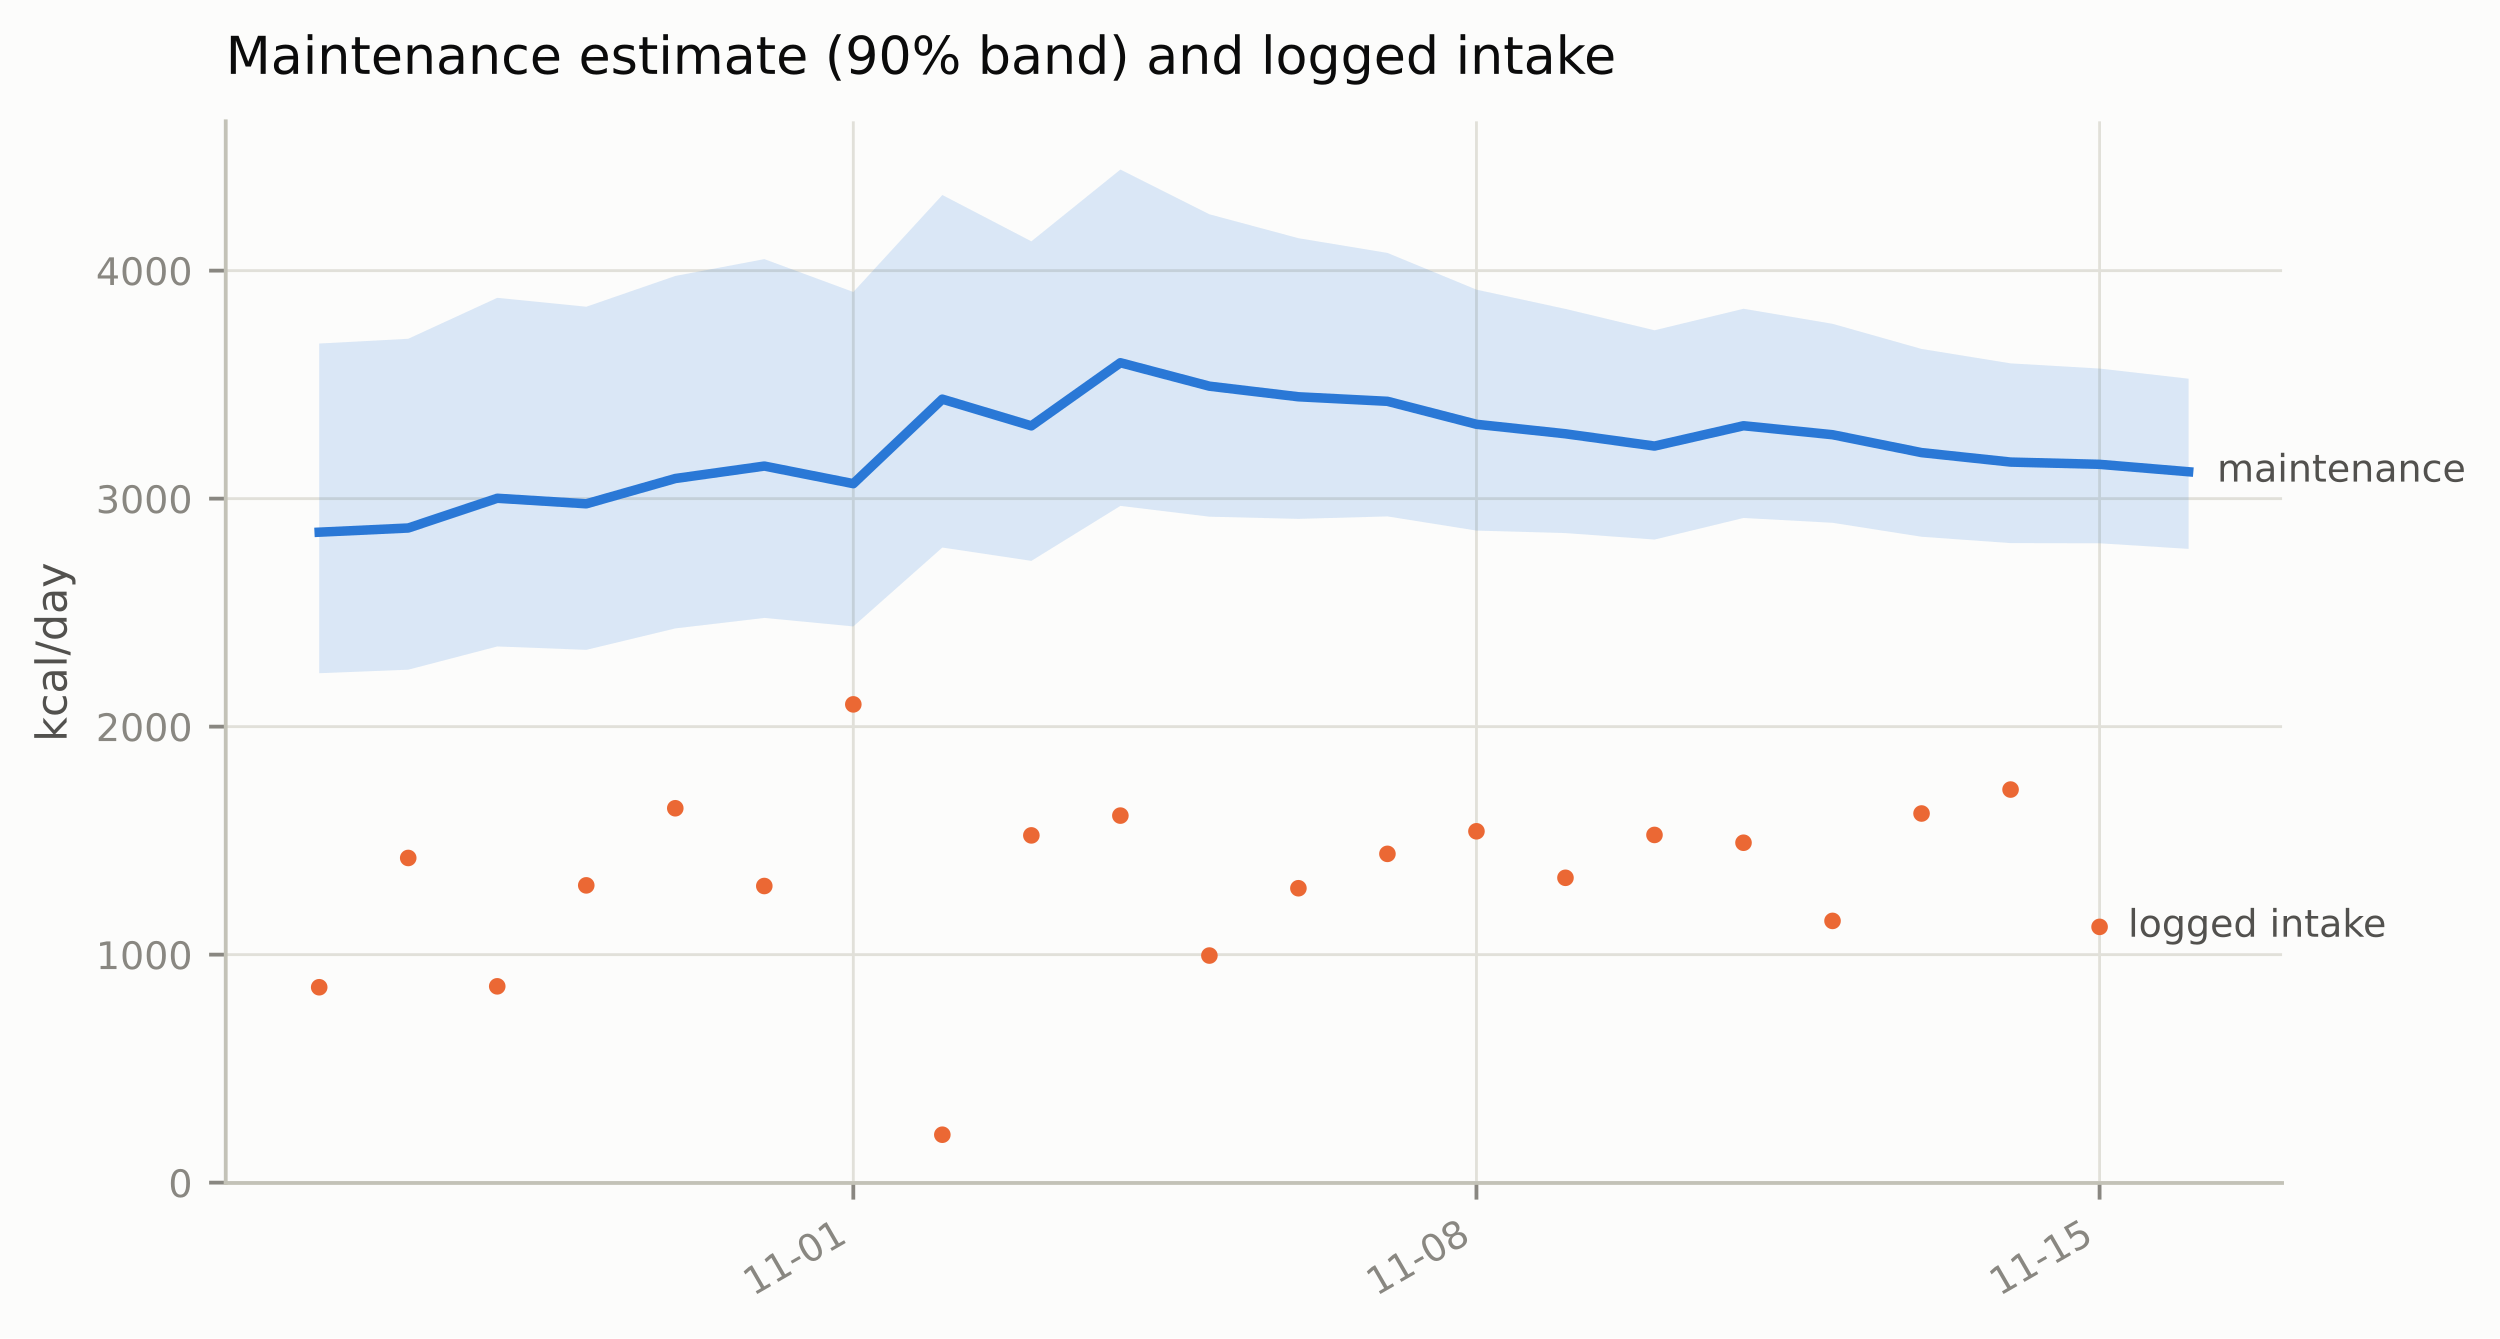
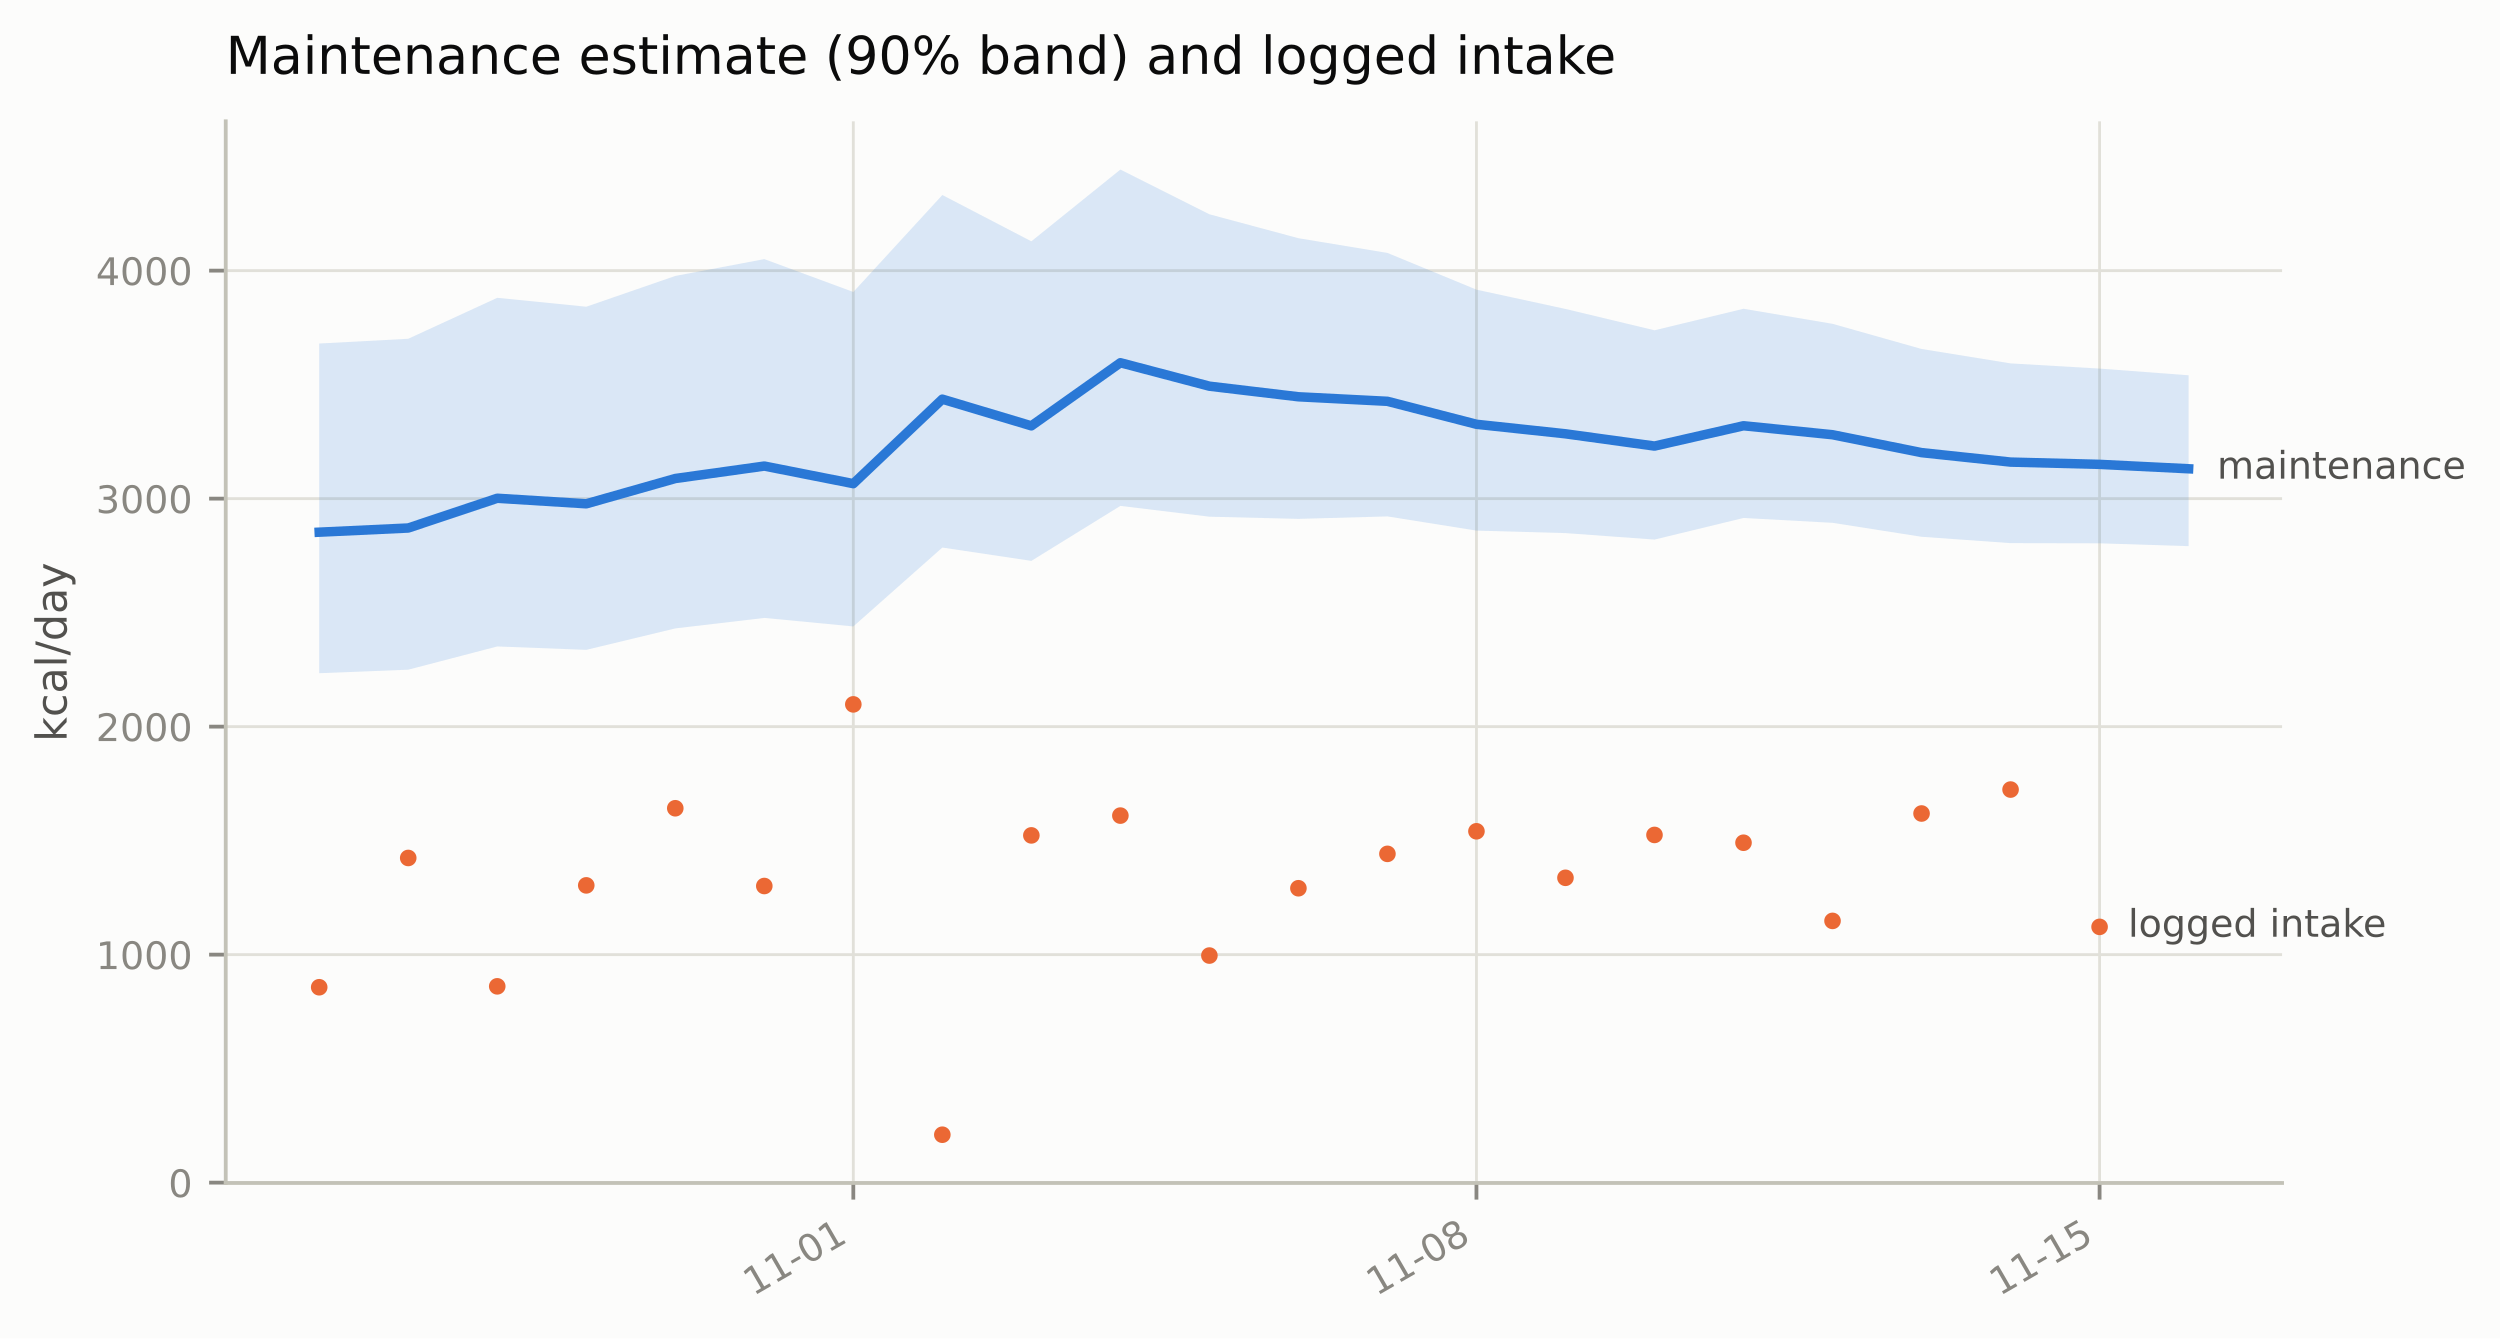
<svg xmlns="http://www.w3.org/2000/svg" xmlns:xlink="http://www.w3.org/1999/xlink" width="526.737pt" height="282pt" viewBox="0 0 526.737 282" version="1.1">
  <defs>
    <style type="text/css">*{stroke-linejoin: round; stroke-linecap: butt}</style>
  </defs>
  <g id="figure_1">
    <g id="patch_1">
      <path d="M 0 282  L 526.737 282  L 526.737 0  L 0 0  z " style="fill: #fcfcfb" />
    </g>
    <g id="axes_1">
      <g id="patch_2">
        <path d="M 47.561 249.248  L 480.821 249.248  L 480.821 25.558  L 47.561 25.558  z " style="fill: #fcfcfb" />
      </g>
      <g id="matplotlib.axis_1">
        <g id="xtick_1">
          <g id="line2d_1">
-             <path d="M 179.789 249.248  L 179.789 25.558  " clip-path="url(#p32739d5195)" style="fill: none; stroke: #e1e0d9; stroke-width: 0.6; stroke-linecap: square" />
+             <path d="M 179.789 249.248  L 179.789 25.558  " clip-path="url(#p31ea6b05c5)" style="fill: none; stroke: #e1e0d9; stroke-width: 0.6; stroke-linecap: square" />
          </g>
          <g id="line2d_2">
            <defs>
-               <path id="m37662b1b2d" d="M 0 0  L 0 3.5  " style="stroke: #898781; stroke-width: 0.8" />
+               <path id="m0b58d1976d" d="M 0 0  L 0 3.5  " style="stroke: #898781; stroke-width: 0.8" />
            </defs>
            <g>
-               <use xlink:href="#m37662b1b2d" x="179.789" y="249.248" style="fill: #898781; stroke: #898781; stroke-width: 0.8" />
+               <use xlink:href="#m0b58d1976d" x="179.789" y="249.248" style="fill: #898781; stroke: #898781; stroke-width: 0.8" />
            </g>
          </g>
          <g id="text_1">
            <g style="fill: #898781" transform="translate(158.6967 273.1351) rotate(-30) scale(0.08 -0.08)">
              <defs>
                <path id="DejaVuSans-14" d="M 794 531  L 1825 531  L 1825 4091  L 703 3866  L 703 4441  L 1819 4666  L 2450 4666  L 2450 531  L 3481 531  L 3481 0  L 794 0  L 794 531  z " transform="scale(0.015625)" />
                <path id="DejaVuSans-10" d="M 313 2009  L 1997 2009  L 1997 1497  L 313 1497  L 313 2009  z " transform="scale(0.015625)" />
                <path id="DejaVuSans-13" d="M 2034 4250  Q 1547 4250 1301 3770  Q 1056 3291 1056 2328  Q 1056 1369 1301 889  Q 1547 409 2034 409  Q 2525 409 2770 889  Q 3016 1369 3016 2328  Q 3016 3291 2770 3770  Q 2525 4250 2034 4250  z M 2034 4750  Q 2819 4750 3233 4129  Q 3647 3509 3647 2328  Q 3647 1150 3233 529  Q 2819 -91 2034 -91  Q 1250 -91 836 529  Q 422 1150 422 2328  Q 422 3509 836 4129  Q 1250 4750 2034 4750  z " transform="scale(0.015625)" />
              </defs>
              <use xlink:href="#DejaVuSans-14" />
              <use xlink:href="#DejaVuSans-14" transform="translate(63.625 0)" />
              <use xlink:href="#DejaVuSans-10" transform="translate(127.25 0)" />
              <use xlink:href="#DejaVuSans-13" transform="translate(163.3281 0)" />
              <use xlink:href="#DejaVuSans-14" transform="translate(226.9531 0)" />
            </g>
          </g>
        </g>
        <g id="xtick_2">
          <g id="line2d_3">
-             <path d="M 311.08 249.248  L 311.08 25.558  " clip-path="url(#p32739d5195)" style="fill: none; stroke: #e1e0d9; stroke-width: 0.6; stroke-linecap: square" />
+             <path d="M 311.08 249.248  L 311.08 25.558  " clip-path="url(#p31ea6b05c5)" style="fill: none; stroke: #e1e0d9; stroke-width: 0.6; stroke-linecap: square" />
          </g>
          <g id="line2d_4">
            <g>
-               <use xlink:href="#m37662b1b2d" x="311.08" y="249.248" style="fill: #898781; stroke: #898781; stroke-width: 0.8" />
+               <use xlink:href="#m0b58d1976d" x="311.08" y="249.248" style="fill: #898781; stroke: #898781; stroke-width: 0.8" />
            </g>
          </g>
          <g id="text_2">
            <g style="fill: #898781" transform="translate(289.9877 273.1351) rotate(-30) scale(0.08 -0.08)">
              <defs>
                <path id="DejaVuSans-1b" d="M 2034 2216  Q 1584 2216 1326 1975  Q 1069 1734 1069 1313  Q 1069 891 1326 650  Q 1584 409 2034 409  Q 2484 409 2743 651  Q 3003 894 3003 1313  Q 3003 1734 2745 1975  Q 2488 2216 2034 2216  z M 1403 2484  Q 997 2584 770 2862  Q 544 3141 544 3541  Q 544 4100 942 4425  Q 1341 4750 2034 4750  Q 2731 4750 3128 4425  Q 3525 4100 3525 3541  Q 3525 3141 3298 2862  Q 3072 2584 2669 2484  Q 3125 2378 3379 2068  Q 3634 1759 3634 1313  Q 3634 634 3220 271  Q 2806 -91 2034 -91  Q 1263 -91 848 271  Q 434 634 434 1313  Q 434 1759 690 2068  Q 947 2378 1403 2484  z M 1172 3481  Q 1172 3119 1398 2916  Q 1625 2713 2034 2713  Q 2441 2713 2670 2916  Q 2900 3119 2900 3481  Q 2900 3844 2670 4047  Q 2441 4250 2034 4250  Q 1625 4250 1398 4047  Q 1172 3844 1172 3481  z " transform="scale(0.015625)" />
              </defs>
              <use xlink:href="#DejaVuSans-14" />
              <use xlink:href="#DejaVuSans-14" transform="translate(63.625 0)" />
              <use xlink:href="#DejaVuSans-10" transform="translate(127.25 0)" />
              <use xlink:href="#DejaVuSans-13" transform="translate(163.3281 0)" />
              <use xlink:href="#DejaVuSans-1b" transform="translate(226.9531 0)" />
            </g>
          </g>
        </g>
        <g id="xtick_3">
          <g id="line2d_5">
-             <path d="M 442.371 249.248  L 442.371 25.558  " clip-path="url(#p32739d5195)" style="fill: none; stroke: #e1e0d9; stroke-width: 0.6; stroke-linecap: square" />
+             <path d="M 442.371 249.248  L 442.371 25.558  " clip-path="url(#p31ea6b05c5)" style="fill: none; stroke: #e1e0d9; stroke-width: 0.6; stroke-linecap: square" />
          </g>
          <g id="line2d_6">
            <g>
-               <use xlink:href="#m37662b1b2d" x="442.371" y="249.248" style="fill: #898781; stroke: #898781; stroke-width: 0.8" />
+               <use xlink:href="#m0b58d1976d" x="442.371" y="249.248" style="fill: #898781; stroke: #898781; stroke-width: 0.8" />
            </g>
          </g>
          <g id="text_3">
            <g style="fill: #898781" transform="translate(421.2786 273.1351) rotate(-30) scale(0.08 -0.08)">
              <defs>
                <path id="DejaVuSans-18" d="M 691 4666  L 3169 4666  L 3169 4134  L 1269 4134  L 1269 2991  Q 1406 3038 1543 3061  Q 1681 3084 1819 3084  Q 2600 3084 3056 2656  Q 3513 2228 3513 1497  Q 3513 744 3044 326  Q 2575 -91 1722 -91  Q 1428 -91 1123 -41  Q 819 9 494 109  L 494 744  Q 775 591 1075 516  Q 1375 441 1709 441  Q 2250 441 2565 725  Q 2881 1009 2881 1497  Q 2881 1984 2565 2268  Q 2250 2553 1709 2553  Q 1456 2553 1204 2497  Q 953 2441 691 2322  L 691 4666  z " transform="scale(0.015625)" />
              </defs>
              <use xlink:href="#DejaVuSans-14" />
              <use xlink:href="#DejaVuSans-14" transform="translate(63.625 0)" />
              <use xlink:href="#DejaVuSans-10" transform="translate(127.25 0)" />
              <use xlink:href="#DejaVuSans-14" transform="translate(163.3281 0)" />
              <use xlink:href="#DejaVuSans-18" transform="translate(226.9531 0)" />
            </g>
          </g>
        </g>
      </g>
      <g id="matplotlib.axis_2">
        <g id="ytick_1">
          <g id="line2d_7">
-             <path d="M 47.561 249.179  L 480.821 249.179  " clip-path="url(#p32739d5195)" style="fill: none; stroke: #e1e0d9; stroke-width: 0.6; stroke-linecap: square" />
+             <path d="M 47.561 249.179  L 480.821 249.179  " clip-path="url(#p31ea6b05c5)" style="fill: none; stroke: #e1e0d9; stroke-width: 0.6; stroke-linecap: square" />
          </g>
          <g id="line2d_8">
            <defs>
-               <path id="mce6a5a549c" d="M 0 0  L -3.5 0  " style="stroke: #898781; stroke-width: 0.8" />
+               <path id="m6c1b694747" d="M 0 0  L -3.5 0  " style="stroke: #898781; stroke-width: 0.8" />
            </defs>
            <g>
-               <use xlink:href="#mce6a5a549c" x="47.561" y="249.179" style="fill: #898781; stroke: #898781; stroke-width: 0.8" />
+               <use xlink:href="#m6c1b694747" x="47.561" y="249.179" style="fill: #898781; stroke: #898781; stroke-width: 0.8" />
            </g>
          </g>
          <g id="text_4">
-             <g style="fill: #898781" transform="translate(35.4707 252.2177) scale(0.08 -0.08)">
+             <g style="fill: #898781" transform="translate(35.4707 252.2176) scale(0.08 -0.08)">
              <use xlink:href="#DejaVuSans-13" />
            </g>
          </g>
        </g>
        <g id="ytick_2">
          <g id="line2d_9">
-             <path d="M 47.561 201.138  L 480.821 201.138  " clip-path="url(#p32739d5195)" style="fill: none; stroke: #e1e0d9; stroke-width: 0.6; stroke-linecap: square" />
+             <path d="M 47.561 201.138  L 480.821 201.138  " clip-path="url(#p31ea6b05c5)" style="fill: none; stroke: #e1e0d9; stroke-width: 0.6; stroke-linecap: square" />
          </g>
          <g id="line2d_10">
            <g>
-               <use xlink:href="#mce6a5a549c" x="47.561" y="201.138" style="fill: #898781; stroke: #898781; stroke-width: 0.8" />
+               <use xlink:href="#m6c1b694747" x="47.561" y="201.138" style="fill: #898781; stroke: #898781; stroke-width: 0.8" />
            </g>
          </g>
          <g id="text_5">
-             <g style="fill: #898781" transform="translate(20.2007 204.177) scale(0.08 -0.08)">
+             <g style="fill: #898781" transform="translate(20.2007 204.1773) scale(0.08 -0.08)">
              <use xlink:href="#DejaVuSans-14" />
              <use xlink:href="#DejaVuSans-13" transform="translate(63.625 0)" />
              <use xlink:href="#DejaVuSans-13" transform="translate(127.25 0)" />
              <use xlink:href="#DejaVuSans-13" transform="translate(190.875 0)" />
            </g>
          </g>
        </g>
        <g id="ytick_3">
          <g id="line2d_11">
-             <path d="M 47.561 153.097  L 480.821 153.097  " clip-path="url(#p32739d5195)" style="fill: none; stroke: #e1e0d9; stroke-width: 0.6; stroke-linecap: square" />
+             <path d="M 47.561 153.098  L 480.821 153.098  " clip-path="url(#p31ea6b05c5)" style="fill: none; stroke: #e1e0d9; stroke-width: 0.6; stroke-linecap: square" />
          </g>
          <g id="line2d_12">
            <g>
-               <use xlink:href="#mce6a5a549c" x="47.561" y="153.097" style="fill: #898781; stroke: #898781; stroke-width: 0.8" />
+               <use xlink:href="#m6c1b694747" x="47.561" y="153.098" style="fill: #898781; stroke: #898781; stroke-width: 0.8" />
            </g>
          </g>
          <g id="text_6">
-             <g style="fill: #898781" transform="translate(20.2007 156.1363) scale(0.08 -0.08)">
+             <g style="fill: #898781" transform="translate(20.2007 156.1369) scale(0.08 -0.08)">
              <defs>
                <path id="DejaVuSans-15" d="M 1228 531  L 3431 531  L 3431 0  L 469 0  L 469 531  Q 828 903 1448 1529  Q 2069 2156 2228 2338  Q 2531 2678 2651 2914  Q 2772 3150 2772 3378  Q 2772 3750 2511 3984  Q 2250 4219 1831 4219  Q 1534 4219 1204 4116  Q 875 4013 500 3803  L 500 4441  Q 881 4594 1212 4672  Q 1544 4750 1819 4750  Q 2544 4750 2975 4387  Q 3406 4025 3406 3419  Q 3406 3131 3298 2873  Q 3191 2616 2906 2266  Q 2828 2175 2409 1742  Q 1991 1309 1228 531  z " transform="scale(0.015625)" />
              </defs>
              <use xlink:href="#DejaVuSans-15" />
              <use xlink:href="#DejaVuSans-13" transform="translate(63.625 0)" />
              <use xlink:href="#DejaVuSans-13" transform="translate(127.25 0)" />
              <use xlink:href="#DejaVuSans-13" transform="translate(190.875 0)" />
            </g>
          </g>
        </g>
        <g id="ytick_4">
          <g id="line2d_13">
-             <path d="M 47.561 105.057  L 480.821 105.057  " clip-path="url(#p32739d5195)" style="fill: none; stroke: #e1e0d9; stroke-width: 0.6; stroke-linecap: square" />
+             <path d="M 47.561 105.058  L 480.821 105.058  " clip-path="url(#p31ea6b05c5)" style="fill: none; stroke: #e1e0d9; stroke-width: 0.6; stroke-linecap: square" />
          </g>
          <g id="line2d_14">
            <g>
-               <use xlink:href="#mce6a5a549c" x="47.561" y="105.057" style="fill: #898781; stroke: #898781; stroke-width: 0.8" />
+               <use xlink:href="#m6c1b694747" x="47.561" y="105.058" style="fill: #898781; stroke: #898781; stroke-width: 0.8" />
            </g>
          </g>
          <g id="text_7">
-             <g style="fill: #898781" transform="translate(20.2007 108.0956) scale(0.08 -0.08)">
+             <g style="fill: #898781" transform="translate(20.2007 108.0966) scale(0.08 -0.08)">
              <defs>
                <path id="DejaVuSans-16" d="M 2597 2516  Q 3050 2419 3304 2112  Q 3559 1806 3559 1356  Q 3559 666 3084 287  Q 2609 -91 1734 -91  Q 1441 -91 1130 -33  Q 819 25 488 141  L 488 750  Q 750 597 1062 519  Q 1375 441 1716 441  Q 2309 441 2620 675  Q 2931 909 2931 1356  Q 2931 1769 2642 2001  Q 2353 2234 1838 2234  L 1294 2234  L 1294 2753  L 1863 2753  Q 2328 2753 2575 2939  Q 2822 3125 2822 3475  Q 2822 3834 2567 4026  Q 2313 4219 1838 4219  Q 1578 4219 1281 4162  Q 984 4106 628 3988  L 628 4550  Q 988 4650 1302 4700  Q 1616 4750 1894 4750  Q 2613 4750 3031 4423  Q 3450 4097 3450 3541  Q 3450 3153 3228 2886  Q 3006 2619 2597 2516  z " transform="scale(0.015625)" />
              </defs>
              <use xlink:href="#DejaVuSans-16" />
              <use xlink:href="#DejaVuSans-13" transform="translate(63.625 0)" />
              <use xlink:href="#DejaVuSans-13" transform="translate(127.25 0)" />
              <use xlink:href="#DejaVuSans-13" transform="translate(190.875 0)" />
            </g>
          </g>
        </g>
        <g id="ytick_5">
          <g id="line2d_15">
-             <path d="M 47.561 57.016  L 480.821 57.016  " clip-path="url(#p32739d5195)" style="fill: none; stroke: #e1e0d9; stroke-width: 0.6; stroke-linecap: square" />
+             <path d="M 47.561 57.017  L 480.821 57.017  " clip-path="url(#p31ea6b05c5)" style="fill: none; stroke: #e1e0d9; stroke-width: 0.6; stroke-linecap: square" />
          </g>
          <g id="line2d_16">
            <g>
-               <use xlink:href="#mce6a5a549c" x="47.561" y="57.016" style="fill: #898781; stroke: #898781; stroke-width: 0.8" />
+               <use xlink:href="#m6c1b694747" x="47.561" y="57.017" style="fill: #898781; stroke: #898781; stroke-width: 0.8" />
            </g>
          </g>
          <g id="text_8">
-             <g style="fill: #898781" transform="translate(20.2007 60.05495) scale(0.08 -0.08)">
+             <g style="fill: #898781" transform="translate(20.2007 60.05626) scale(0.08 -0.08)">
              <defs>
                <path id="DejaVuSans-17" d="M 2419 4116  L 825 1625  L 2419 1625  L 2419 4116  z M 2253 4666  L 3047 4666  L 3047 1625  L 3713 1625  L 3713 1100  L 3047 1100  L 3047 0  L 2419 0  L 2419 1100  L 313 1100  L 313 1709  L 2253 4666  z " transform="scale(0.015625)" />
              </defs>
              <use xlink:href="#DejaVuSans-17" />
              <use xlink:href="#DejaVuSans-13" transform="translate(63.625 0)" />
              <use xlink:href="#DejaVuSans-13" transform="translate(127.25 0)" />
              <use xlink:href="#DejaVuSans-13" transform="translate(190.875 0)" />
            </g>
          </g>
        </g>
        <g id="text_9">
          <g style="fill: #52514e" transform="translate(14.03859 156.285) rotate(-90) scale(0.09 -0.09)">
            <defs>
              <path id="DejaVuSans-4e" d="M 581 4863  L 1159 4863  L 1159 1991  L 2875 3500  L 3609 3500  L 1753 1863  L 3688 0  L 2938 0  L 1159 1709  L 1159 0  L 581 0  L 581 4863  z " transform="scale(0.015625)" />
              <path id="DejaVuSans-46" d="M 3122 3366  L 3122 2828  Q 2878 2963 2633 3030  Q 2388 3097 2138 3097  Q 1578 3097 1268 2742  Q 959 2388 959 1747  Q 959 1106 1268 751  Q 1578 397 2138 397  Q 2388 397 2633 464  Q 2878 531 3122 666  L 3122 134  Q 2881 22 2623 -34  Q 2366 -91 2075 -91  Q 1284 -91 818 406  Q 353 903 353 1747  Q 353 2603 823 3093  Q 1294 3584 2113 3584  Q 2378 3584 2631 3529  Q 2884 3475 3122 3366  z " transform="scale(0.015625)" />
              <path id="DejaVuSans-44" d="M 2194 1759  Q 1497 1759 1228 1600  Q 959 1441 959 1056  Q 959 750 1161 570  Q 1363 391 1709 391  Q 2188 391 2477 730  Q 2766 1069 2766 1631  L 2766 1759  L 2194 1759  z M 3341 1997  L 3341 0  L 2766 0  L 2766 531  Q 2569 213 2275 61  Q 1981 -91 1556 -91  Q 1019 -91 701 211  Q 384 513 384 1019  Q 384 1609 779 1909  Q 1175 2209 1959 2209  L 2766 2209  L 2766 2266  Q 2766 2663 2505 2880  Q 2244 3097 1772 3097  Q 1472 3097 1187 3025  Q 903 2953 641 2809  L 641 3341  Q 956 3463 1253 3523  Q 1550 3584 1831 3584  Q 2591 3584 2966 3190  Q 3341 2797 3341 1997  z " transform="scale(0.015625)" />
              <path id="DejaVuSans-4f" d="M 603 4863  L 1178 4863  L 1178 0  L 603 0  L 603 4863  z " transform="scale(0.015625)" />
              <path id="DejaVuSans-12" d="M 1625 4666  L 2156 4666  L 531 -594  L 0 -594  L 1625 4666  z " transform="scale(0.015625)" />
              <path id="DejaVuSans-47" d="M 2906 2969  L 2906 4863  L 3481 4863  L 3481 0  L 2906 0  L 2906 525  Q 2725 213 2448 61  Q 2172 -91 1784 -91  Q 1150 -91 751 415  Q 353 922 353 1747  Q 353 2572 751 3078  Q 1150 3584 1784 3584  Q 2172 3584 2448 3432  Q 2725 3281 2906 2969  z M 947 1747  Q 947 1113 1208 752  Q 1469 391 1925 391  Q 2381 391 2643 752  Q 2906 1113 2906 1747  Q 2906 2381 2643 2742  Q 2381 3103 1925 3103  Q 1469 3103 1208 2742  Q 947 2381 947 1747  z " transform="scale(0.015625)" />
              <path id="DejaVuSans-5c" d="M 2059 -325  Q 1816 -950 1584 -1140  Q 1353 -1331 966 -1331  L 506 -1331  L 506 -850  L 844 -850  Q 1081 -850 1212 -737  Q 1344 -625 1503 -206  L 1606 56  L 191 3500  L 800 3500  L 1894 763  L 2988 3500  L 3597 3500  L 2059 -325  z " transform="scale(0.015625)" />
            </defs>
            <use xlink:href="#DejaVuSans-4e" />
            <use xlink:href="#DejaVuSans-46" transform="translate(57.90625 0)" />
            <use xlink:href="#DejaVuSans-44" transform="translate(112.8906 0)" />
            <use xlink:href="#DejaVuSans-4f" transform="translate(174.1719 0)" />
            <use xlink:href="#DejaVuSans-12" transform="translate(201.9531 0)" />
            <use xlink:href="#DejaVuSans-47" transform="translate(235.6406 0)" />
            <use xlink:href="#DejaVuSans-44" transform="translate(299.125 0)" />
            <use xlink:href="#DejaVuSans-5c" transform="translate(360.4062 0)" />
          </g>
        </g>
      </g>
      <g id="FillBetweenPolyCollection_1">
        <defs>
-           <path id="m969cb8c49c" d="M 67.254 -209.622  L 67.254 -140.159  L 86.01 -140.901  L 104.766 -145.794  L 123.522 -145.077  L 142.278 -149.596  L 161.034 -151.805  L 179.789 -150.012  L 198.545 -166.633  L 217.301 -163.826  L 236.057 -175.411  L 254.813 -173.133  L 273.569 -172.676  L 292.325 -173.194  L 311.08 -170.203  L 329.836 -169.68  L 348.592 -168.315  L 367.348 -172.866  L 386.104 -171.846  L 404.86 -168.905  L 423.616 -167.568  L 442.371 -167.529  L 461.127 -166.348  L 461.127 -202.209  L 461.127 -202.209  L 442.371 -204.347  L 423.616 -205.441  L 404.86 -208.479  L 386.104 -213.776  L 367.348 -216.949  L 348.592 -212.415  L 329.836 -216.909  L 311.08 -220.973  L 292.325 -228.709  L 273.569 -231.812  L 254.813 -236.85  L 236.057 -246.274  L 217.301 -231.156  L 198.545 -240.915  L 179.789 -220.481  L 161.034 -227.406  L 142.278 -223.86  L 123.522 -217.373  L 104.766 -219.25  L 86.01 -210.625  L 67.254 -209.622  z " />
+           <path id="m77dec73b09" d="M 67.254 -209.622  L 67.254 -140.158  L 86.01 -140.901  L 104.766 -145.795  L 123.522 -145.077  L 142.278 -149.597  L 161.034 -151.806  L 179.789 -150.012  L 198.545 -166.632  L 217.301 -163.826  L 236.057 -175.411  L 254.813 -173.133  L 273.569 -172.676  L 292.325 -173.194  L 311.08 -170.202  L 329.836 -169.678  L 348.592 -168.313  L 367.348 -172.864  L 386.104 -171.843  L 404.86 -168.902  L 423.616 -167.563  L 442.371 -167.525  L 461.127 -166.926  L 461.127 -202.928  L 461.127 -202.928  L 442.371 -204.341  L 423.616 -205.436  L 404.86 -208.475  L 386.104 -213.771  L 367.348 -216.946  L 348.592 -212.412  L 329.836 -216.906  L 311.08 -220.972  L 292.325 -228.708  L 273.569 -231.812  L 254.813 -236.85  L 236.057 -246.274  L 217.301 -231.157  L 198.545 -240.913  L 179.789 -220.482  L 161.034 -227.408  L 142.278 -223.861  L 123.522 -217.374  L 104.766 -219.252  L 86.01 -210.625  L 67.254 -209.622  z " />
        </defs>
-         <g clip-path="url(#p32739d5195)">
-           <use xlink:href="#m969cb8c49c" x="0" y="282" style="fill: #2a78d6; fill-opacity: 0.16" />
+         <g clip-path="url(#p31ea6b05c5)">
+           <use xlink:href="#m77dec73b09" x="0" y="282" style="fill: #2a78d6; fill-opacity: 0.16" />
        </g>
      </g>
      <g id="line2d_17">
        <defs>
-           <path id="mcd2df9c77a" d="M 0 1.75  C 0.464 1.75 0.909 1.566 1.237 1.237  C 1.566 0.909 1.75 0.464 1.75 0  C 1.75 -0.464 1.566 -0.909 1.237 -1.237  C 0.909 -1.566 0.464 -1.75 0 -1.75  C -0.464 -1.75 -0.909 -1.566 -1.237 -1.237  C -1.566 -0.909 -1.75 -0.464 -1.75 0  C -1.75 0.464 -1.566 0.909 -1.237 1.237  C -0.909 1.566 -0.464 1.75 0 1.75  z " />
+           <path id="m734e9243bb" d="M 0 1.75  C 0.464 1.75 0.909 1.566 1.237 1.237  C 1.566 0.909 1.75 0.464 1.75 0  C 1.75 -0.464 1.566 -0.909 1.237 -1.237  C 0.909 -1.566 0.464 -1.75 0 -1.75  C -0.464 -1.75 -0.909 -1.566 -1.237 -1.237  C -1.566 -0.909 -1.75 -0.464 -1.75 0  C -1.75 0.464 -1.566 0.909 -1.237 1.237  C -0.909 1.566 -0.464 1.75 0 1.75  z " />
        </defs>
-         <g clip-path="url(#p32739d5195)">
-           <use xlink:href="#mcd2df9c77a" x="67.254" y="208.008" style="fill: #eb6834" />
-           <use xlink:href="#mcd2df9c77a" x="86.01" y="180.769" style="fill: #eb6834" />
-           <use xlink:href="#mcd2df9c77a" x="104.766" y="207.816" style="fill: #eb6834" />
-           <use xlink:href="#mcd2df9c77a" x="123.522" y="186.543" style="fill: #eb6834" />
-           <use xlink:href="#mcd2df9c77a" x="142.278" y="170.296" style="fill: #eb6834" />
-           <use xlink:href="#mcd2df9c77a" x="161.034" y="186.678" style="fill: #eb6834" />
-           <use xlink:href="#mcd2df9c77a" x="179.789" y="148.408" style="fill: #eb6834" />
-           <use xlink:href="#mcd2df9c77a" x="198.545" y="239.08" style="fill: #eb6834" />
-           <use xlink:href="#mcd2df9c77a" x="217.301" y="176.013" style="fill: #eb6834" />
-           <use xlink:href="#mcd2df9c77a" x="236.057" y="171.843" style="fill: #eb6834" />
-           <use xlink:href="#mcd2df9c77a" x="254.813" y="201.33" style="fill: #eb6834" />
-           <use xlink:href="#mcd2df9c77a" x="273.569" y="187.148" style="fill: #eb6834" />
-           <use xlink:href="#mcd2df9c77a" x="292.325" y="179.904" style="fill: #eb6834" />
-           <use xlink:href="#mcd2df9c77a" x="311.08" y="175.148" style="fill: #eb6834" />
-           <use xlink:href="#mcd2df9c77a" x="329.836" y="184.948" style="fill: #eb6834" />
-           <use xlink:href="#mcd2df9c77a" x="348.592" y="175.917" style="fill: #eb6834" />
-           <use xlink:href="#mcd2df9c77a" x="367.348" y="177.56" style="fill: #eb6834" />
-           <use xlink:href="#mcd2df9c77a" x="386.104" y="194.028" style="fill: #eb6834" />
-           <use xlink:href="#mcd2df9c77a" x="404.86" y="171.401" style="fill: #eb6834" />
-           <use xlink:href="#mcd2df9c77a" x="423.616" y="166.356" style="fill: #eb6834" />
-           <use xlink:href="#mcd2df9c77a" x="442.371" y="195.287" style="fill: #eb6834" />
+         <g clip-path="url(#p31ea6b05c5)">
+           <use xlink:href="#m734e9243bb" x="67.254" y="208.008" style="fill: #eb6834" />
+           <use xlink:href="#m734e9243bb" x="86.01" y="180.769" style="fill: #eb6834" />
+           <use xlink:href="#m734e9243bb" x="104.766" y="207.816" style="fill: #eb6834" />
+           <use xlink:href="#m734e9243bb" x="123.522" y="186.544" style="fill: #eb6834" />
+           <use xlink:href="#m734e9243bb" x="142.278" y="170.296" style="fill: #eb6834" />
+           <use xlink:href="#m734e9243bb" x="161.034" y="186.678" style="fill: #eb6834" />
+           <use xlink:href="#m734e9243bb" x="179.789" y="148.409" style="fill: #eb6834" />
+           <use xlink:href="#m734e9243bb" x="198.545" y="239.08" style="fill: #eb6834" />
+           <use xlink:href="#m734e9243bb" x="217.301" y="176.013" style="fill: #eb6834" />
+           <use xlink:href="#m734e9243bb" x="236.057" y="171.843" style="fill: #eb6834" />
+           <use xlink:href="#m734e9243bb" x="254.813" y="201.33" style="fill: #eb6834" />
+           <use xlink:href="#m734e9243bb" x="273.569" y="187.149" style="fill: #eb6834" />
+           <use xlink:href="#m734e9243bb" x="292.325" y="179.904" style="fill: #eb6834" />
+           <use xlink:href="#m734e9243bb" x="311.08" y="175.148" style="fill: #eb6834" />
+           <use xlink:href="#m734e9243bb" x="329.836" y="184.949" style="fill: #eb6834" />
+           <use xlink:href="#m734e9243bb" x="348.592" y="175.917" style="fill: #eb6834" />
+           <use xlink:href="#m734e9243bb" x="367.348" y="177.56" style="fill: #eb6834" />
+           <use xlink:href="#m734e9243bb" x="386.104" y="194.028" style="fill: #eb6834" />
+           <use xlink:href="#m734e9243bb" x="404.86" y="171.401" style="fill: #eb6834" />
+           <use xlink:href="#m734e9243bb" x="423.616" y="166.357" style="fill: #eb6834" />
+           <use xlink:href="#m734e9243bb" x="442.371" y="195.287" style="fill: #eb6834" />
        </g>
      </g>
      <g id="patch_3">
        <path d="M 47.561 249.248  L 47.561 25.558  " style="fill: none; stroke: #c3c2b7; stroke-width: 0.8; stroke-linejoin: miter; stroke-linecap: square" />
      </g>
      <g id="patch_4">
        <path d="M 47.561 249.248  L 480.821 249.248  " style="fill: none; stroke: #c3c2b7; stroke-width: 0.8; stroke-linejoin: miter; stroke-linecap: square" />
      </g>
      <g id="line2d_18">
-         <path d="M 67.254 112.128  L 86.01 111.248  L 104.766 104.981  L 123.522 106.149  L 142.278 100.821  L 161.034 98.198  L 179.789 101.904  L 198.545 84.099  L 217.301 89.725  L 236.057 76.428  L 254.813 81.368  L 273.569 83.6  L 292.325 84.555  L 311.08 89.392  L 329.836 91.397  L 348.592 93.982  L 367.348 89.703  L 386.104 91.594  L 404.86 95.364  L 423.616 97.357  L 442.371 97.834  L 461.127 99.396  " clip-path="url(#p32739d5195)" style="fill: none; stroke: #2a78d6; stroke-width: 2; stroke-linecap: square" />
+         <path d="M 67.254 112.128  L 86.01 111.248  L 104.766 104.979  L 123.522 106.148  L 142.278 100.82  L 161.034 98.197  L 179.789 101.903  L 198.545 84.101  L 217.301 89.724  L 236.057 76.428  L 254.813 81.368  L 273.569 83.6  L 292.325 84.555  L 311.08 89.393  L 329.836 91.4  L 348.592 93.984  L 367.348 89.705  L 386.104 91.597  L 404.86 95.368  L 423.616 97.361  L 442.371 97.839  L 461.127 98.769  " clip-path="url(#p31ea6b05c5)" style="fill: none; stroke: #2a78d6; stroke-width: 2; stroke-linecap: square" />
      </g>
      <g id="text_10">
-         <g style="fill: #52514e" transform="translate(448.3714 197.365) scale(0.08 -0.08)">
+         <g style="fill: #52514e" transform="translate(448.3714 197.3653) scale(0.08 -0.08)">
          <defs>
            <path id="DejaVuSans-52" d="M 1959 3097  Q 1497 3097 1228 2736  Q 959 2375 959 1747  Q 959 1119 1226 758  Q 1494 397 1959 397  Q 2419 397 2687 759  Q 2956 1122 2956 1747  Q 2956 2369 2687 2733  Q 2419 3097 1959 3097  z M 1959 3584  Q 2709 3584 3137 3096  Q 3566 2609 3566 1747  Q 3566 888 3137 398  Q 2709 -91 1959 -91  Q 1206 -91 779 398  Q 353 888 353 1747  Q 353 2609 779 3096  Q 1206 3584 1959 3584  z " transform="scale(0.015625)" />
            <path id="DejaVuSans-4a" d="M 2906 1791  Q 2906 2416 2648 2759  Q 2391 3103 1925 3103  Q 1463 3103 1205 2759  Q 947 2416 947 1791  Q 947 1169 1205 825  Q 1463 481 1925 481  Q 2391 481 2648 825  Q 2906 1169 2906 1791  z M 3481 434  Q 3481 -459 3084 -895  Q 2688 -1331 1869 -1331  Q 1566 -1331 1297 -1286  Q 1028 -1241 775 -1147  L 775 -588  Q 1028 -725 1275 -790  Q 1522 -856 1778 -856  Q 2344 -856 2625 -561  Q 2906 -266 2906 331  L 2906 616  Q 2728 306 2450 153  Q 2172 0 1784 0  Q 1141 0 747 490  Q 353 981 353 1791  Q 353 2603 747 3093  Q 1141 3584 1784 3584  Q 2172 3584 2450 3431  Q 2728 3278 2906 2969  L 2906 3500  L 3481 3500  L 3481 434  z " transform="scale(0.015625)" />
            <path id="DejaVuSans-48" d="M 3597 1894  L 3597 1613  L 953 1613  Q 991 1019 1311 708  Q 1631 397 2203 397  Q 2534 397 2845 478  Q 3156 559 3463 722  L 3463 178  Q 3153 47 2828 -22  Q 2503 -91 2169 -91  Q 1331 -91 842 396  Q 353 884 353 1716  Q 353 2575 817 3079  Q 1281 3584 2069 3584  Q 2775 3584 3186 3129  Q 3597 2675 3597 1894  z M 3022 2063  Q 3016 2534 2758 2815  Q 2500 3097 2075 3097  Q 1594 3097 1305 2825  Q 1016 2553 972 2059  L 3022 2063  z " transform="scale(0.015625)" />
            <path id="DejaVuSans-3" transform="scale(0.015625)" />
            <path id="DejaVuSans-4c" d="M 603 3500  L 1178 3500  L 1178 0  L 603 0  L 603 3500  z M 603 4863  L 1178 4863  L 1178 4134  L 603 4134  L 603 4863  z " transform="scale(0.015625)" />
            <path id="DejaVuSans-51" d="M 3513 2113  L 3513 0  L 2938 0  L 2938 2094  Q 2938 2591 2744 2837  Q 2550 3084 2163 3084  Q 1697 3084 1428 2787  Q 1159 2491 1159 1978  L 1159 0  L 581 0  L 581 3500  L 1159 3500  L 1159 2956  Q 1366 3272 1645 3428  Q 1925 3584 2291 3584  Q 2894 3584 3203 3211  Q 3513 2838 3513 2113  z " transform="scale(0.015625)" />
            <path id="DejaVuSans-57" d="M 1172 4494  L 1172 3500  L 2356 3500  L 2356 3053  L 1172 3053  L 1172 1153  Q 1172 725 1289 603  Q 1406 481 1766 481  L 2356 481  L 2356 0  L 1766 0  Q 1100 0 847 248  Q 594 497 594 1153  L 594 3053  L 172 3053  L 172 3500  L 594 3500  L 594 4494  L 1172 4494  z " transform="scale(0.015625)" />
          </defs>
          <use xlink:href="#DejaVuSans-4f" />
          <use xlink:href="#DejaVuSans-52" transform="translate(27.78125 0)" />
          <use xlink:href="#DejaVuSans-4a" transform="translate(88.96875 0)" />
          <use xlink:href="#DejaVuSans-4a" transform="translate(152.4531 0)" />
          <use xlink:href="#DejaVuSans-48" transform="translate(215.9375 0)" />
          <use xlink:href="#DejaVuSans-47" transform="translate(277.4688 0)" />
          <use xlink:href="#DejaVuSans-3" transform="translate(340.9531 0)" />
          <use xlink:href="#DejaVuSans-4c" transform="translate(372.7344 0)" />
          <use xlink:href="#DejaVuSans-51" transform="translate(400.5156 0)" />
          <use xlink:href="#DejaVuSans-57" transform="translate(463.8906 0)" />
          <use xlink:href="#DejaVuSans-44" transform="translate(503.0938 0)" />
          <use xlink:href="#DejaVuSans-4e" transform="translate(564.375 0)" />
          <use xlink:href="#DejaVuSans-48" transform="translate(618.7188 0)" />
        </g>
      </g>
      <g id="text_11">
-         <g style="fill: #52514e" transform="translate(467.1273 101.4747) scale(0.08 -0.08)">
+         <g style="fill: #52514e" transform="translate(467.1273 100.8477) scale(0.08 -0.08)">
          <defs>
            <path id="DejaVuSans-50" d="M 3328 2828  Q 3544 3216 3844 3400  Q 4144 3584 4550 3584  Q 5097 3584 5394 3201  Q 5691 2819 5691 2113  L 5691 0  L 5113 0  L 5113 2094  Q 5113 2597 4934 2840  Q 4756 3084 4391 3084  Q 3944 3084 3684 2787  Q 3425 2491 3425 1978  L 3425 0  L 2847 0  L 2847 2094  Q 2847 2600 2669 2842  Q 2491 3084 2119 3084  Q 1678 3084 1418 2786  Q 1159 2488 1159 1978  L 1159 0  L 581 0  L 581 3500  L 1159 3500  L 1159 2956  Q 1356 3278 1631 3431  Q 1906 3584 2284 3584  Q 2666 3584 2933 3390  Q 3200 3197 3328 2828  z " transform="scale(0.015625)" />
          </defs>
          <use xlink:href="#DejaVuSans-50" />
          <use xlink:href="#DejaVuSans-44" transform="translate(97.40625 0)" />
          <use xlink:href="#DejaVuSans-4c" transform="translate(158.6875 0)" />
          <use xlink:href="#DejaVuSans-51" transform="translate(186.4688 0)" />
          <use xlink:href="#DejaVuSans-57" transform="translate(249.8438 0)" />
          <use xlink:href="#DejaVuSans-48" transform="translate(289.0469 0)" />
          <use xlink:href="#DejaVuSans-51" transform="translate(350.5781 0)" />
          <use xlink:href="#DejaVuSans-44" transform="translate(413.9531 0)" />
          <use xlink:href="#DejaVuSans-51" transform="translate(475.2344 0)" />
          <use xlink:href="#DejaVuSans-46" transform="translate(538.6094 0)" />
          <use xlink:href="#DejaVuSans-48" transform="translate(593.5938 0)" />
        </g>
      </g>
      <g id="text_12">
        <g style="fill: #0b0b0b" transform="translate(47.5607 15.55828) scale(0.11 -0.11)">
          <defs>
            <path id="DejaVuSans-30" d="M 628 4666  L 1569 4666  L 2759 1491  L 3956 4666  L 4897 4666  L 4897 0  L 4281 0  L 4281 4097  L 3078 897  L 2444 897  L 1241 4097  L 1241 0  L 628 0  L 628 4666  z " transform="scale(0.015625)" />
            <path id="DejaVuSans-56" d="M 2834 3397  L 2834 2853  Q 2591 2978 2328 3040  Q 2066 3103 1784 3103  Q 1356 3103 1142 2972  Q 928 2841 928 2578  Q 928 2378 1081 2264  Q 1234 2150 1697 2047  L 1894 2003  Q 2506 1872 2764 1633  Q 3022 1394 3022 966  Q 3022 478 2636 193  Q 2250 -91 1575 -91  Q 1294 -91 989 -36  Q 684 19 347 128  L 347 722  Q 666 556 975 473  Q 1284 391 1588 391  Q 1994 391 2212 530  Q 2431 669 2431 922  Q 2431 1156 2273 1281  Q 2116 1406 1581 1522  L 1381 1569  Q 847 1681 609 1914  Q 372 2147 372 2553  Q 372 3047 722 3315  Q 1072 3584 1716 3584  Q 2034 3584 2315 3537  Q 2597 3491 2834 3397  z " transform="scale(0.015625)" />
            <path id="DejaVuSans-b" d="M 1984 4856  Q 1566 4138 1362 3434  Q 1159 2731 1159 2009  Q 1159 1288 1364 580  Q 1569 -128 1984 -844  L 1484 -844  Q 1016 -109 783 600  Q 550 1309 550 2009  Q 550 2706 781 3412  Q 1013 4119 1484 4856  L 1984 4856  z " transform="scale(0.015625)" />
            <path id="DejaVuSans-1c" d="M 703 97  L 703 672  Q 941 559 1184 500  Q 1428 441 1663 441  Q 2288 441 2617 861  Q 2947 1281 2994 2138  Q 2813 1869 2534 1725  Q 2256 1581 1919 1581  Q 1219 1581 811 2004  Q 403 2428 403 3163  Q 403 3881 828 4315  Q 1253 4750 1959 4750  Q 2769 4750 3195 4129  Q 3622 3509 3622 2328  Q 3622 1225 3098 567  Q 2575 -91 1691 -91  Q 1453 -91 1209 -44  Q 966 3 703 97  z M 1959 2075  Q 2384 2075 2632 2365  Q 2881 2656 2881 3163  Q 2881 3666 2632 3958  Q 2384 4250 1959 4250  Q 1534 4250 1286 3958  Q 1038 3666 1038 3163  Q 1038 2656 1286 2365  Q 1534 2075 1959 2075  z " transform="scale(0.015625)" />
            <path id="DejaVuSans-8" d="M 4653 2053  Q 4381 2053 4226 1822  Q 4072 1591 4072 1178  Q 4072 772 4226 539  Q 4381 306 4653 306  Q 4919 306 5073 539  Q 5228 772 5228 1178  Q 5228 1588 5073 1820  Q 4919 2053 4653 2053  z M 4653 2450  Q 5147 2450 5437 2106  Q 5728 1763 5728 1178  Q 5728 594 5436 251  Q 5144 -91 4653 -91  Q 4153 -91 3862 251  Q 3572 594 3572 1178  Q 3572 1766 3864 2108  Q 4156 2450 4653 2450  z M 1428 4353  Q 1159 4353 1004 4120  Q 850 3888 850 3481  Q 850 3069 1003 2837  Q 1156 2606 1428 2606  Q 1700 2606 1854 2837  Q 2009 3069 2009 3481  Q 2009 3884 1853 4118  Q 1697 4353 1428 4353  z M 4250 4750  L 4750 4750  L 1831 -91  L 1331 -91  L 4250 4750  z M 1428 4750  Q 1922 4750 2215 4408  Q 2509 4066 2509 3481  Q 2509 2891 2217 2550  Q 1925 2209 1428 2209  Q 931 2209 642 2551  Q 353 2894 353 3481  Q 353 4063 643 4406  Q 934 4750 1428 4750  z " transform="scale(0.015625)" />
            <path id="DejaVuSans-45" d="M 3116 1747  Q 3116 2381 2855 2742  Q 2594 3103 2138 3103  Q 1681 3103 1420 2742  Q 1159 2381 1159 1747  Q 1159 1113 1420 752  Q 1681 391 2138 391  Q 2594 391 2855 752  Q 3116 1113 3116 1747  z M 1159 2969  Q 1341 3281 1617 3432  Q 1894 3584 2278 3584  Q 2916 3584 3314 3078  Q 3713 2572 3713 1747  Q 3713 922 3314 415  Q 2916 -91 2278 -91  Q 1894 -91 1617 61  Q 1341 213 1159 525  L 1159 0  L 581 0  L 581 4863  L 1159 4863  L 1159 2969  z " transform="scale(0.015625)" />
            <path id="DejaVuSans-c" d="M 513 4856  L 1013 4856  Q 1481 4119 1714 3412  Q 1947 2706 1947 2009  Q 1947 1309 1714 600  Q 1481 -109 1013 -844  L 513 -844  Q 928 -128 1133 580  Q 1338 1288 1338 2009  Q 1338 2731 1133 3434  Q 928 4138 513 4856  z " transform="scale(0.015625)" />
          </defs>
          <use xlink:href="#DejaVuSans-30" />
          <use xlink:href="#DejaVuSans-44" transform="translate(86.28125 0)" />
          <use xlink:href="#DejaVuSans-4c" transform="translate(147.5625 0)" />
          <use xlink:href="#DejaVuSans-51" transform="translate(175.3438 0)" />
          <use xlink:href="#DejaVuSans-57" transform="translate(238.7188 0)" />
          <use xlink:href="#DejaVuSans-48" transform="translate(277.9219 0)" />
          <use xlink:href="#DejaVuSans-51" transform="translate(339.4531 0)" />
          <use xlink:href="#DejaVuSans-44" transform="translate(402.8281 0)" />
          <use xlink:href="#DejaVuSans-51" transform="translate(464.1094 0)" />
          <use xlink:href="#DejaVuSans-46" transform="translate(527.4844 0)" />
          <use xlink:href="#DejaVuSans-48" transform="translate(582.4688 0)" />
          <use xlink:href="#DejaVuSans-3" transform="translate(644 0)" />
          <use xlink:href="#DejaVuSans-48" transform="translate(675.7812 0)" />
          <use xlink:href="#DejaVuSans-56" transform="translate(737.3125 0)" />
          <use xlink:href="#DejaVuSans-57" transform="translate(789.4062 0)" />
          <use xlink:href="#DejaVuSans-4c" transform="translate(828.6094 0)" />
          <use xlink:href="#DejaVuSans-50" transform="translate(856.3906 0)" />
          <use xlink:href="#DejaVuSans-44" transform="translate(953.7969 0)" />
          <use xlink:href="#DejaVuSans-57" transform="translate(1015.078 0)" />
          <use xlink:href="#DejaVuSans-48" transform="translate(1054.281 0)" />
          <use xlink:href="#DejaVuSans-3" transform="translate(1115.812 0)" />
          <use xlink:href="#DejaVuSans-b" transform="translate(1147.594 0)" />
          <use xlink:href="#DejaVuSans-1c" transform="translate(1186.609 0)" />
          <use xlink:href="#DejaVuSans-13" transform="translate(1250.234 0)" />
          <use xlink:href="#DejaVuSans-8" transform="translate(1313.859 0)" />
          <use xlink:href="#DejaVuSans-3" transform="translate(1408.875 0)" />
          <use xlink:href="#DejaVuSans-45" transform="translate(1440.656 0)" />
          <use xlink:href="#DejaVuSans-44" transform="translate(1504.141 0)" />
          <use xlink:href="#DejaVuSans-51" transform="translate(1565.422 0)" />
          <use xlink:href="#DejaVuSans-47" transform="translate(1628.797 0)" />
          <use xlink:href="#DejaVuSans-c" transform="translate(1692.281 0)" />
          <use xlink:href="#DejaVuSans-3" transform="translate(1731.297 0)" />
          <use xlink:href="#DejaVuSans-44" transform="translate(1763.078 0)" />
          <use xlink:href="#DejaVuSans-51" transform="translate(1824.359 0)" />
          <use xlink:href="#DejaVuSans-47" transform="translate(1887.734 0)" />
          <use xlink:href="#DejaVuSans-3" transform="translate(1951.219 0)" />
          <use xlink:href="#DejaVuSans-4f" transform="translate(1983 0)" />
          <use xlink:href="#DejaVuSans-52" transform="translate(2010.781 0)" />
          <use xlink:href="#DejaVuSans-4a" transform="translate(2071.969 0)" />
          <use xlink:href="#DejaVuSans-4a" transform="translate(2135.453 0)" />
          <use xlink:href="#DejaVuSans-48" transform="translate(2198.938 0)" />
          <use xlink:href="#DejaVuSans-47" transform="translate(2260.469 0)" />
          <use xlink:href="#DejaVuSans-3" transform="translate(2323.953 0)" />
          <use xlink:href="#DejaVuSans-4c" transform="translate(2355.734 0)" />
          <use xlink:href="#DejaVuSans-51" transform="translate(2383.516 0)" />
          <use xlink:href="#DejaVuSans-57" transform="translate(2446.891 0)" />
          <use xlink:href="#DejaVuSans-44" transform="translate(2486.094 0)" />
          <use xlink:href="#DejaVuSans-4e" transform="translate(2547.375 0)" />
          <use xlink:href="#DejaVuSans-48" transform="translate(2601.719 0)" />
        </g>
      </g>
    </g>
  </g>
  <defs>
-     <clipPath id="p32739d5195">
+     <clipPath id="p31ea6b05c5">
      <rect x="47.561" y="25.558" width="433.26" height="223.69" />
    </clipPath>
  </defs>
</svg>
